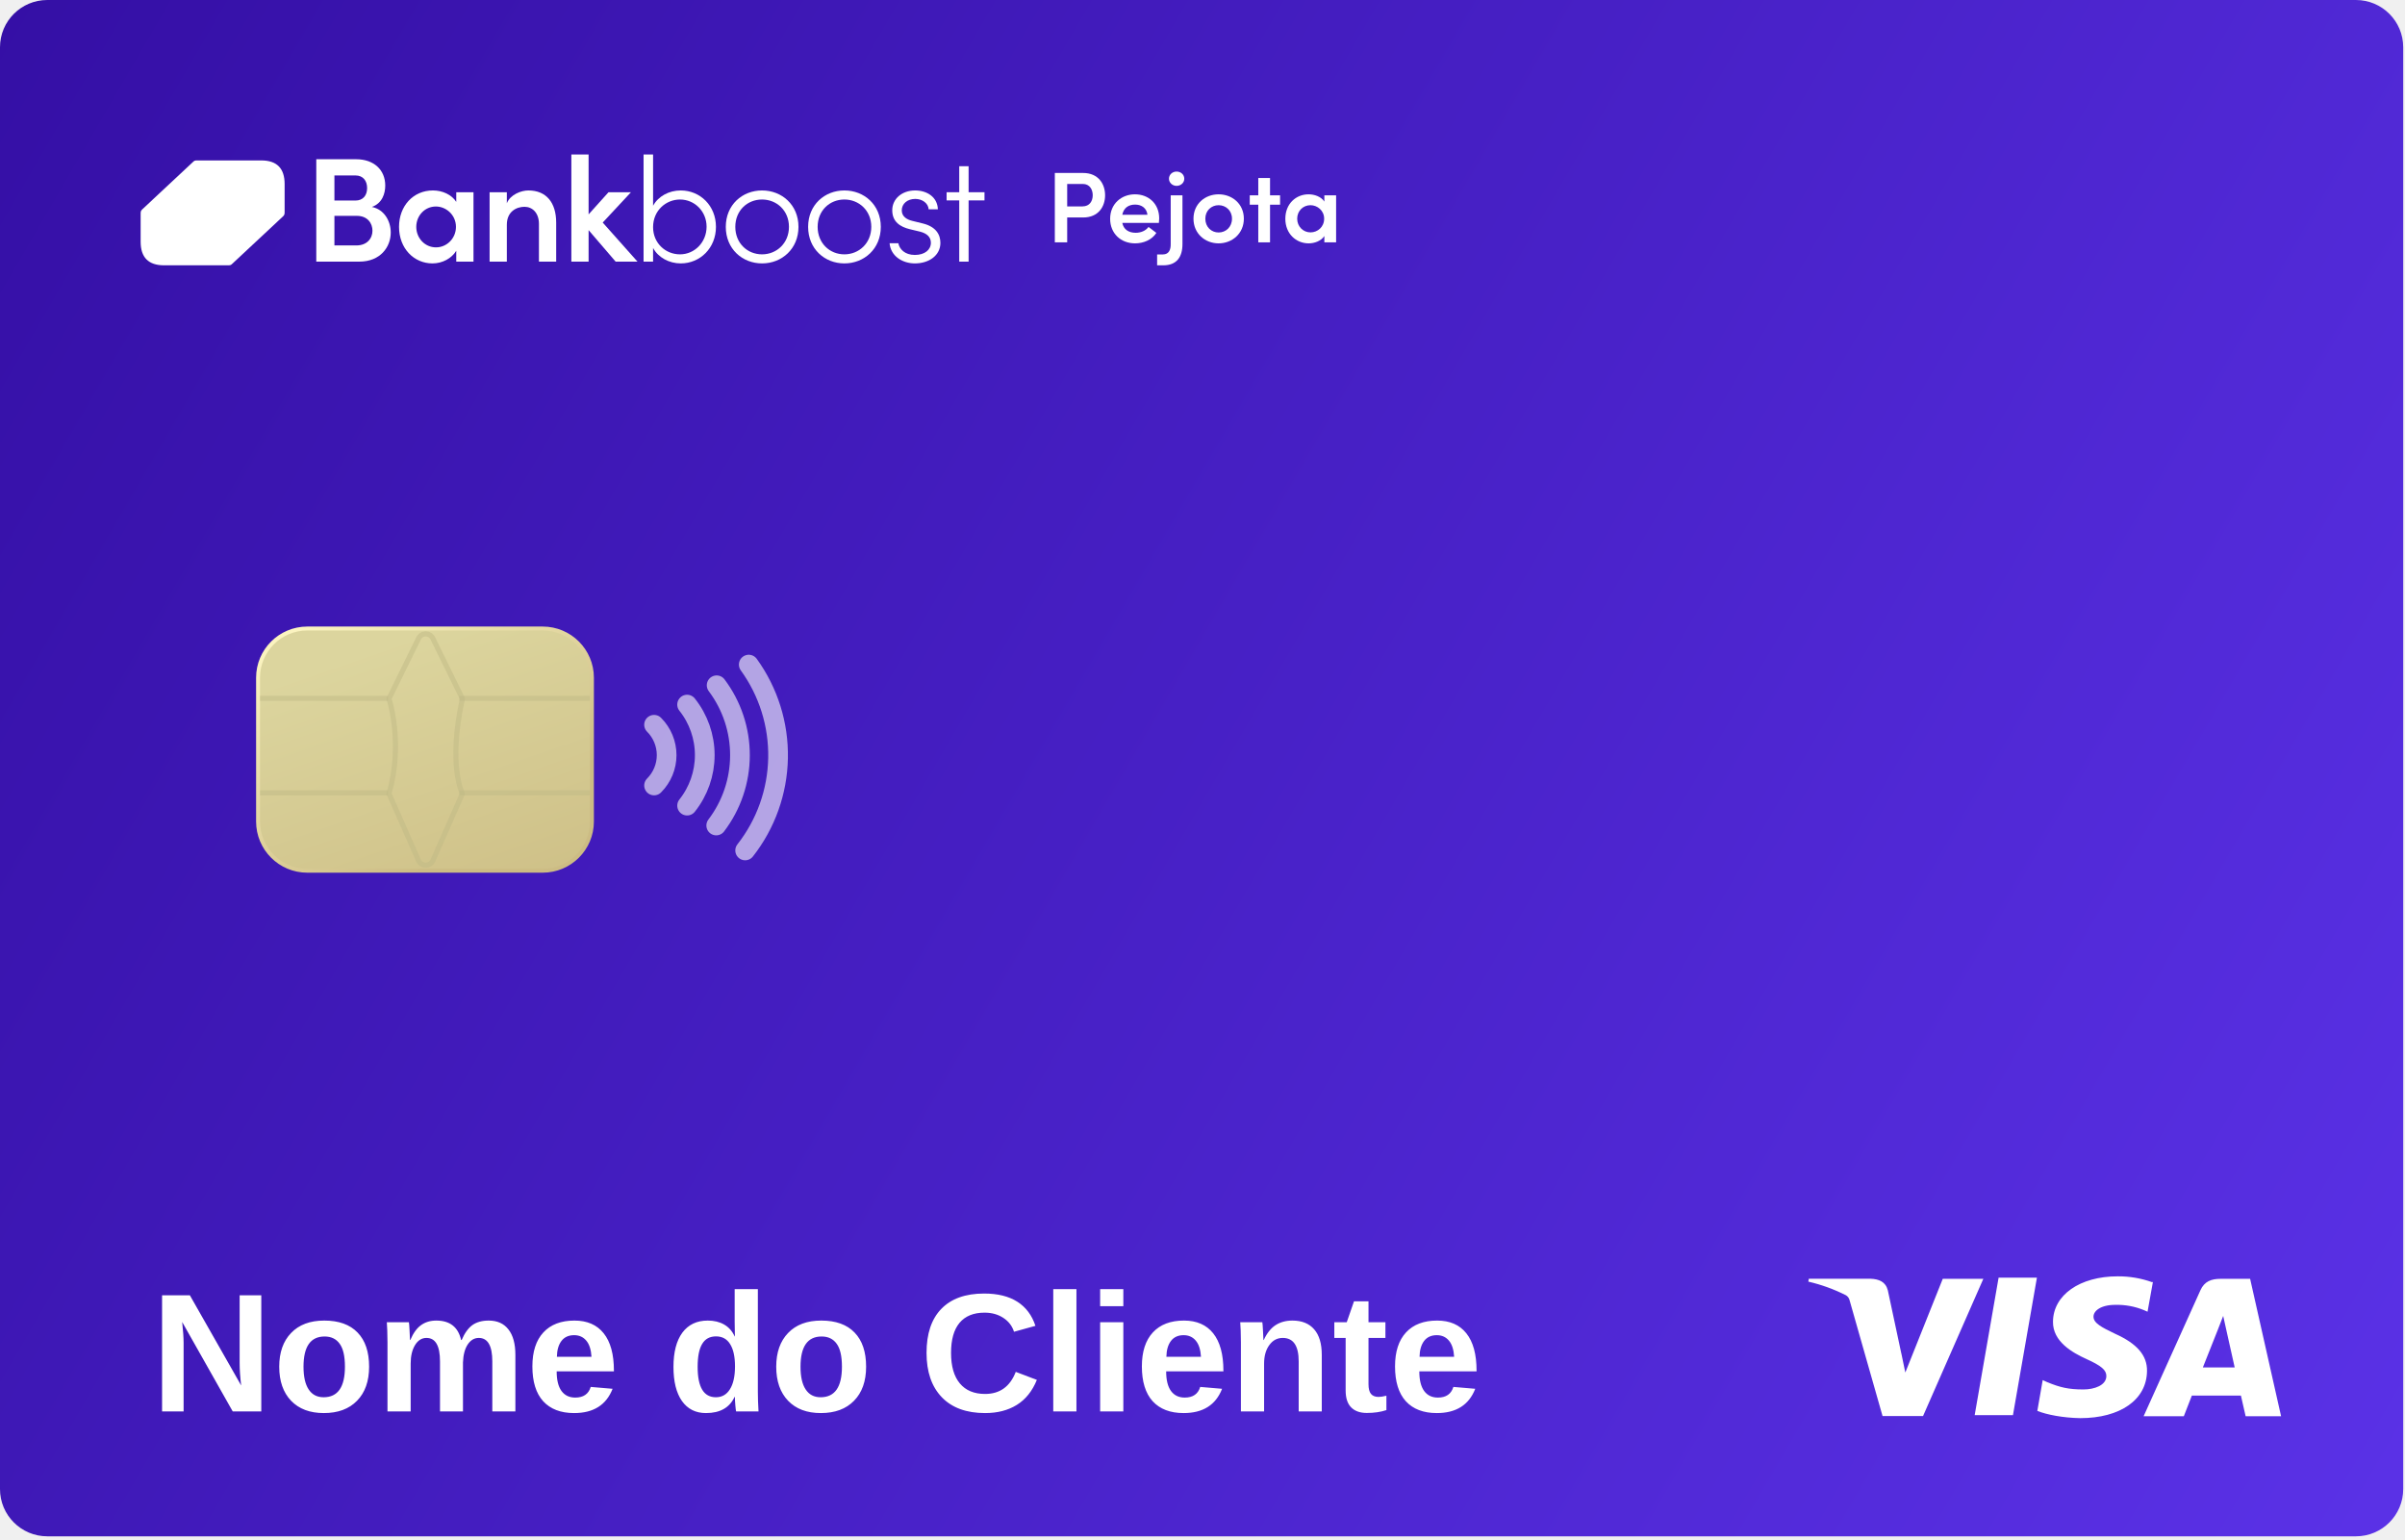
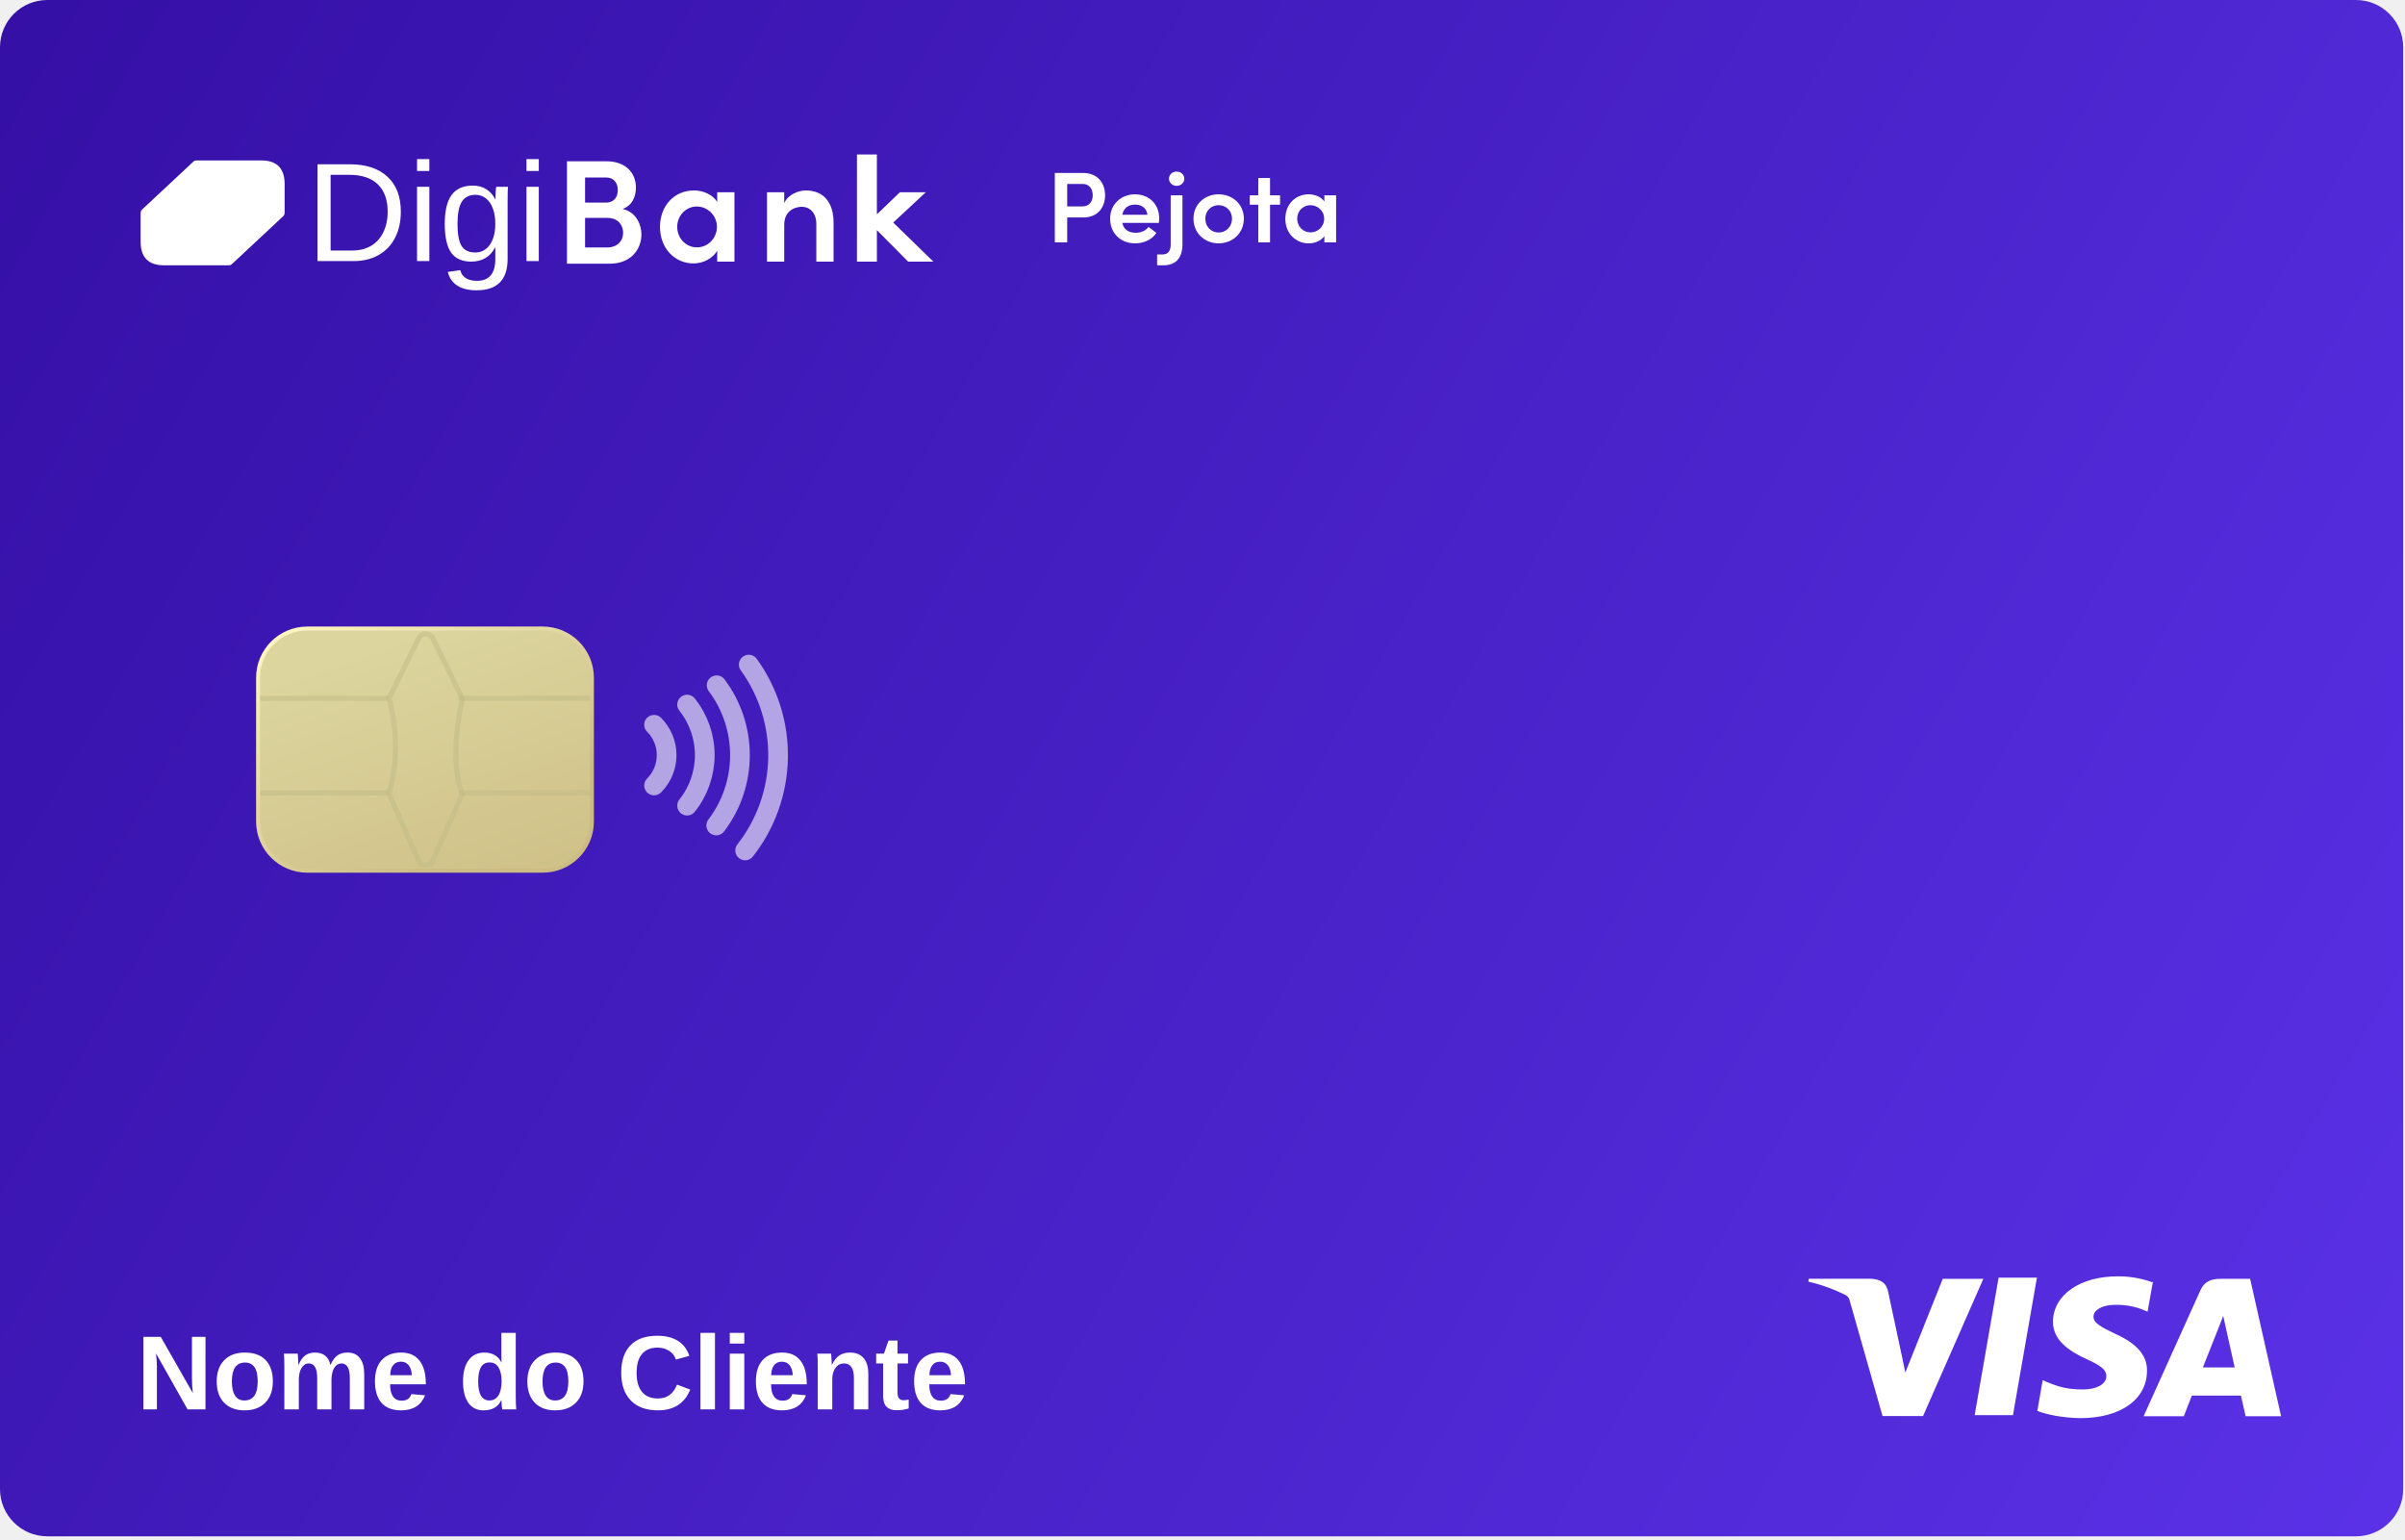
<svg xmlns="http://www.w3.org/2000/svg" width="342" height="219" viewBox="0 0 342 219" fill="none">
  <rect width="341.746" height="218.493" rx="6.723" fill="url(#paint0_linear_46_1037)" />
  <g opacity="0.6">
    <path d="M93.01 111.71C94.155 110.564 94.799 109.011 94.799 107.392C94.799 105.772 94.155 104.219 93.01 103.074" stroke="white" stroke-width="2.801" stroke-linecap="round" stroke-linejoin="round" />
    <path d="M97.709 114.575C99.335 112.534 100.221 110 100.22 107.39C100.22 104.78 99.334 102.247 97.707 100.206" stroke="white" stroke-width="2.801" stroke-linecap="round" stroke-linejoin="round" />
    <path d="M101.851 117.401C104.03 114.536 105.215 111.039 105.225 107.44C105.236 103.84 104.071 100.336 101.909 97.459" stroke="white" stroke-width="2.801" stroke-linecap="round" stroke-linejoin="round" />
    <path d="M106.476 94.517C109.273 98.381 110.736 103.05 110.643 107.818C110.55 112.587 108.907 117.195 105.963 120.947" stroke="white" stroke-width="2.801" stroke-linecap="round" stroke-linejoin="round" />
  </g>
  <rect x="36.696" y="89.386" width="47.48" height="34.447" rx="7.003" fill="url(#paint1_linear_46_1037)" stroke="url(#paint2_linear_46_1037)" stroke-width="0.56" />
  <mask id="mask0_46_1037" style="mask-type:alpha" maskUnits="userSpaceOnUse" x="36" y="89" width="48" height="35">
    <rect x="37.256" y="89.946" width="46.36" height="33.326" rx="6.443" fill="#DCD59E" stroke="black" stroke-width="0.56" />
  </mask>
  <g mask="url(#mask0_46_1037)">
    <path opacity="0.5" fill-rule="evenodd" clip-rule="evenodd" d="M61.541 90.776C61.13 89.941 59.94 89.941 59.529 90.776L55.313 99.363C55.313 99.363 57.402 105.671 55.313 112.866L59.51 122.377C59.903 123.268 61.167 123.268 61.56 122.377L65.757 112.866C65.757 112.866 63.668 108.956 65.757 99.363L61.541 90.776Z" stroke="#BFB985" stroke-width="0.728" stroke-linejoin="bevel" />
    <path opacity="0.5" d="M36.514 99.317H55.181" stroke="#BFB985" stroke-width="0.728" stroke-linejoin="bevel" />
    <path opacity="0.5" d="M65.313 99.317H84.513" stroke="#BFB985" stroke-width="0.728" stroke-linejoin="bevel" />
    <path opacity="0.5" d="M36.514 112.762H55.181" stroke="#BFB985" stroke-width="0.728" stroke-linejoin="bevel" />
    <path opacity="0.5" d="M65.313 112.762H84.513" stroke="#BFB985" stroke-width="0.728" stroke-linejoin="bevel" />
  </g>
  <path d="M306.021 182.344C304.459 181.786 302.807 181.507 301.144 181.518C295.767 181.518 291.969 184.17 291.942 187.976C291.908 190.773 294.641 192.349 296.708 193.283C298.829 194.244 299.538 194.849 299.531 195.708C299.518 197.014 297.837 197.606 296.274 197.606C294.127 197.606 292.954 197.313 291.149 196.58L290.48 196.274L289.717 200.656C291.024 201.189 293.38 201.647 295.814 201.686C301.531 201.686 305.268 199.051 305.312 195.001C305.359 192.767 303.88 191.079 300.768 189.684C298.876 188.779 297.703 188.174 297.703 187.256C297.703 186.443 298.708 185.574 300.808 185.574C302.206 185.541 303.596 185.798 304.885 186.328L305.389 186.548L306.152 182.314L306.021 182.344ZM319.976 181.873H315.774C314.467 181.873 313.482 182.225 312.911 183.495L304.831 201.413H310.548L311.691 198.475L318.668 198.481C318.833 199.169 319.337 201.413 319.337 201.413H324.378L319.976 181.873ZM284.209 181.709H289.657L286.249 201.258H280.807L284.209 181.702V181.709ZM270.378 192.484L270.943 195.198L276.267 181.873H282.037L273.464 201.387H267.706L263.001 184.864C262.925 184.591 262.746 184.357 262.5 184.209C260.804 183.351 259.007 182.701 257.15 182.271L257.224 181.86H265.992C267.182 181.906 268.14 182.271 268.459 183.515L270.375 192.493V192.484H270.378ZM313.254 194.477L315.425 189.009C315.398 189.068 315.872 187.881 316.147 187.147L316.521 188.835L317.781 194.474H313.25V194.477H313.254Z" fill="white" />
  <path d="M37.147 22.815H28.084C27.714 22.815 27.634 22.842 27.423 23.055L20.238 29.768C20.026 29.981 20 30.061 20 30.434V34.376C20 36.614 21.11 37.732 23.329 37.732H32.392C32.761 37.732 32.84 37.706 33.052 37.493L40.238 30.78C40.448 30.567 40.475 30.487 40.475 30.114V26.172C40.475 23.934 39.366 22.815 37.147 22.815Z" fill="white" />
-   <path d="M52.881 29.431C54.656 29.79 55.565 31.46 55.565 33.066C55.565 35.116 54.107 37.209 51.084 37.209H44.977V22.647H50.641C53.177 22.647 54.783 24.168 54.783 26.387C54.783 27.529 54.361 28.903 52.881 29.431ZM52.205 26.747C52.205 25.732 51.655 24.95 50.535 24.95H47.555V28.522H50.535C51.613 28.522 52.205 27.804 52.205 26.747ZM47.555 34.905H50.683C52.184 34.905 52.966 33.912 52.966 32.813C52.966 31.777 52.289 30.699 50.746 30.699H47.555V34.905Z" fill="white" />
-   <path d="M64.881 28.712V27.339H67.333V37.209H64.881V35.666C64.226 36.744 62.916 37.462 61.5 37.462C58.858 37.462 56.744 35.328 56.744 32.263C56.744 29.283 58.773 27.085 61.563 27.085C62.916 27.085 64.226 27.677 64.881 28.712ZM62.007 35.18C63.529 35.18 64.839 33.912 64.839 32.263C64.839 30.572 63.444 29.368 61.986 29.368C60.401 29.368 59.196 30.678 59.196 32.263C59.196 33.848 60.401 35.18 62.007 35.18Z" fill="white" />
-   <path d="M75.139 27.085C77.675 27.085 79.091 28.797 79.091 31.671V37.209H76.639V31.84C76.639 30.255 75.688 29.41 74.589 29.41C73.469 29.41 72.074 30.065 72.074 31.967V37.209H69.623V27.339H72.074V28.903C72.582 27.656 74.124 27.085 75.139 27.085Z" fill="white" />
-   <path d="M85.708 31.65L90.654 37.209H87.547L83.7 32.728V37.209H81.249V21.97H83.7V30.488L86.532 27.339H89.724L85.708 31.65Z" fill="white" />
-   <path d="M96.802 27.085C99.57 27.085 101.811 29.262 101.811 32.263C101.811 35.264 99.57 37.462 96.802 37.462C95.153 37.462 93.589 36.617 92.87 35.264V37.209H91.518V21.97H92.87V29.262C93.61 27.909 95.132 27.085 96.802 27.085ZM96.696 36.173C98.788 36.173 100.479 34.44 100.479 32.242C100.479 30.065 98.788 28.374 96.696 28.374C94.73 28.374 92.87 29.917 92.87 32.305C92.87 34.588 94.646 36.173 96.696 36.173Z" fill="white" />
-   <path d="M108.367 37.462C105.556 37.462 103.21 35.391 103.21 32.263C103.21 29.135 105.556 27.085 108.367 27.085C111.178 27.085 113.546 29.135 113.546 32.263C113.546 35.391 111.178 37.462 108.367 37.462ZM108.367 36.173C110.439 36.173 112.193 34.588 112.193 32.263C112.193 29.938 110.439 28.374 108.367 28.374C106.275 28.374 104.563 29.938 104.563 32.263C104.563 34.588 106.275 36.173 108.367 36.173Z" fill="white" />
-   <path d="M120.076 37.462C117.265 37.462 114.919 35.391 114.919 32.263C114.919 29.135 117.265 27.085 120.076 27.085C122.887 27.085 125.254 29.135 125.254 32.263C125.254 35.391 122.887 37.462 120.076 37.462ZM120.076 36.173C122.147 36.173 123.901 34.588 123.901 32.263C123.901 29.938 122.147 28.374 120.076 28.374C117.984 28.374 116.272 29.938 116.272 32.263C116.272 34.588 117.984 36.173 120.076 36.173Z" fill="white" />
-   <path d="M130.094 37.462C128.382 37.462 126.67 36.469 126.501 34.588H127.748C127.896 35.412 128.657 36.258 130.094 36.258C131.51 36.258 132.376 35.518 132.376 34.525C132.376 33.721 131.827 33.193 130.812 32.939L129.396 32.601C128.001 32.263 126.881 31.544 126.881 29.896C126.881 28.29 128.255 27.085 130.136 27.085C131.785 27.085 133.306 27.994 133.37 29.769H132.059C131.996 28.881 131.129 28.29 130.157 28.29C129.016 28.29 128.234 28.987 128.234 29.917C128.234 30.847 129.037 31.249 129.756 31.418L131.214 31.777C133.137 32.242 133.729 33.404 133.729 34.546C133.729 36.3 132.144 37.462 130.094 37.462Z" fill="white" />
-   <path d="M137.739 27.339H140V28.501H137.739V37.209H136.407V28.501H134.611V27.339H136.407V23.64H137.739V27.339Z" fill="white" />
+   <path d="M 88.527 29.723 C 90.303 30.082 91.212 31.752 91.212 33.358 C 91.212 35.408 89.753 37.501 86.731 37.501 L 80.623 37.501 L 80.623 22.939 L 86.287 22.939 C 88.823 22.939 90.43 24.46 90.43 26.68 C 90.43 27.821 90.007 29.195 88.527 29.723 Z M 87.851 27.039 C 87.851 26.024 87.302 25.242 86.181 25.242 L 83.201 25.242 L 83.201 28.814 L 86.181 28.814 C 87.259 28.814 87.851 28.096 87.851 27.039 Z M 83.201 35.197 L 86.329 35.197 C 87.83 35.197 88.612 34.204 88.612 33.105 C 88.612 32.069 87.936 30.991 86.393 30.991 L 83.201 30.991 L 83.201 35.197 Z" fill="white" />
+   <path d="M 101.99 28.713 L 101.99 27.339 L 104.441 27.339 L 104.441 37.209 L 101.99 37.209 L 101.99 35.667 C 101.335 36.744 100.024 37.463 98.608 37.463 C 95.966 37.463 93.853 35.328 93.853 32.264 C 93.853 29.284 95.882 27.086 98.672 27.086 C 100.024 27.086 101.335 27.677 101.99 28.713 Z M 99.115 35.18 C 100.637 35.18 101.948 33.912 101.948 32.264 C 101.948 30.573 100.553 29.368 99.094 29.368 C 97.509 29.368 96.304 30.679 96.304 32.264 C 96.304 33.849 97.509 35.18 99.115 35.18 Z" fill="white" />
+   <path d="M 114.585 27.085 C 117.121 27.085 118.537 28.797 118.537 31.671 L 118.537 37.209 L 116.085 37.209 L 116.085 31.84 C 116.085 30.255 115.134 29.41 114.035 29.41 C 112.915 29.41 111.52 30.065 111.52 31.967 L 111.52 37.209 L 109.068 37.209 L 109.068 27.339 L 111.52 27.339 L 111.52 28.903 C 112.027 27.656 113.57 27.085 114.585 27.085 Z" fill="white" />
+   <path d="M 127.016 31.651 L 132.729 37.209 L 129.139 37.209 L 124.696 32.729 L 124.696 37.209 L 121.863 37.209 L 121.863 21.971 L 124.696 21.971 L 124.696 30.488 L 127.968 27.339 L 131.654 27.339 L 127.016 31.651 Z" fill="white" style="" />
  <path d="M154.021 24.599H150V34.467H151.758V30.93H154.021C156.212 30.93 157.149 29.369 157.149 27.765C157.149 26.189 156.212 24.599 154.021 24.599ZM153.935 29.354H151.758V26.161H153.978C154.987 26.161 155.39 26.991 155.39 27.765C155.39 28.567 154.972 29.354 153.935 29.354Z" fill="white" />
  <path d="M164.842 31.059C164.842 28.968 163.328 27.636 161.397 27.636C159.48 27.636 157.866 28.982 157.866 31.116C157.866 33.207 159.394 34.61 161.411 34.61C162.637 34.61 163.818 34.095 164.438 33.121L163.328 32.276C162.925 32.82 162.233 33.106 161.498 33.106C160.503 33.106 159.783 32.634 159.595 31.703L164.798 31.703C164.827 31.46 164.842 31.245 164.842 31.059ZM159.595 30.543C159.797 29.526 160.518 29.096 161.426 29.096C162.363 29.096 163.069 29.626 163.17 30.543H159.595Z" fill="white" />
  <path d="M167.314 26.433C167.92 26.433 168.41 25.989 168.41 25.416C168.41 24.829 167.92 24.399 167.314 24.399C166.723 24.399 166.233 24.829 166.233 25.416C166.233 25.989 166.723 26.433 167.314 26.433ZM164.547 37.732H165.426C167.314 37.732 168.15 36.572 168.15 34.711V27.779H166.478V34.711C166.493 35.47 166.248 36.186 165.368 36.186H164.547V37.732Z" fill="white" />
  <path d="M173.291 34.61C175.208 34.61 176.88 33.221 176.88 31.102C176.88 28.982 175.208 27.636 173.291 27.636C171.375 27.636 169.717 28.982 169.717 31.102C169.717 33.221 171.375 34.61 173.291 34.61ZM173.291 33.064C172.254 33.064 171.403 32.276 171.403 31.102C171.403 29.956 172.254 29.182 173.291 29.182C174.329 29.182 175.194 29.956 175.194 31.102C175.194 32.276 174.329 33.064 173.291 33.064Z" fill="white" />
  <path d="M182.031 27.779L180.604 27.779V25.316H178.932V27.779H177.721V29.111H178.932V34.467H180.604V29.111H182.031V27.779Z" fill="white" />
  <path d="M188.328 27.779V28.667C187.867 27.965 186.93 27.636 186.08 27.636C184.307 27.636 182.779 28.968 182.779 31.116C182.779 33.25 184.321 34.61 186.094 34.61C186.916 34.61 187.867 34.281 188.328 33.565V34.467H190V27.779H188.328ZM186.354 33.049C185.316 33.049 184.465 32.219 184.465 31.102C184.465 29.984 185.316 29.182 186.354 29.182C187.319 29.182 188.299 29.927 188.299 31.102C188.299 32.276 187.377 33.049 186.354 33.049Z" fill="white" />
  <defs>
    <linearGradient id="paint0_linear_46_1037" x1="-168.222" y1="-49.818" x2="447.471" y2="308.075" gradientUnits="userSpaceOnUse">
      <stop offset="0.005" stop-color="#25018A" />
      <stop offset="1" stop-color="#673DFD" />
    </linearGradient>
    <linearGradient id="paint1_linear_46_1037" x1="60.436" y1="89.666" x2="76.597" y2="136.43" gradientUnits="userSpaceOnUse">
      <stop stop-color="#DCD59E" />
      <stop offset="1" stop-color="#CBBB82" />
    </linearGradient>
    <linearGradient id="paint2_linear_46_1037" x1="40.104" y1="91.595" x2="60.436" y2="123.553" gradientUnits="userSpaceOnUse">
      <stop stop-color="#FBF3C0" />
      <stop offset="1" stop-color="#CCBC84" />
    </linearGradient>
  </defs>
-   <text style="fill: rgb(255, 255, 255); font-family: Arial, sans-serif; font-size: 24px; font-weight: 700; white-space: pre;" x="21.437" y="200.73">Nome do Cliente</text>
+   <text style="fill: rgb(255, 255, 255); font-family: Arial, sans-serif; font-weight: 700; white-space: pre; font-size: 15px;" x="19.392" y="200.438">Nome do Cliente</text>
+   <text style="fill: rgb(255, 255, 255); font-family: Arial, sans-serif; font-size: 20px; white-space: pre;" x="43.515" y="37.127">Digi</text>
</svg>
